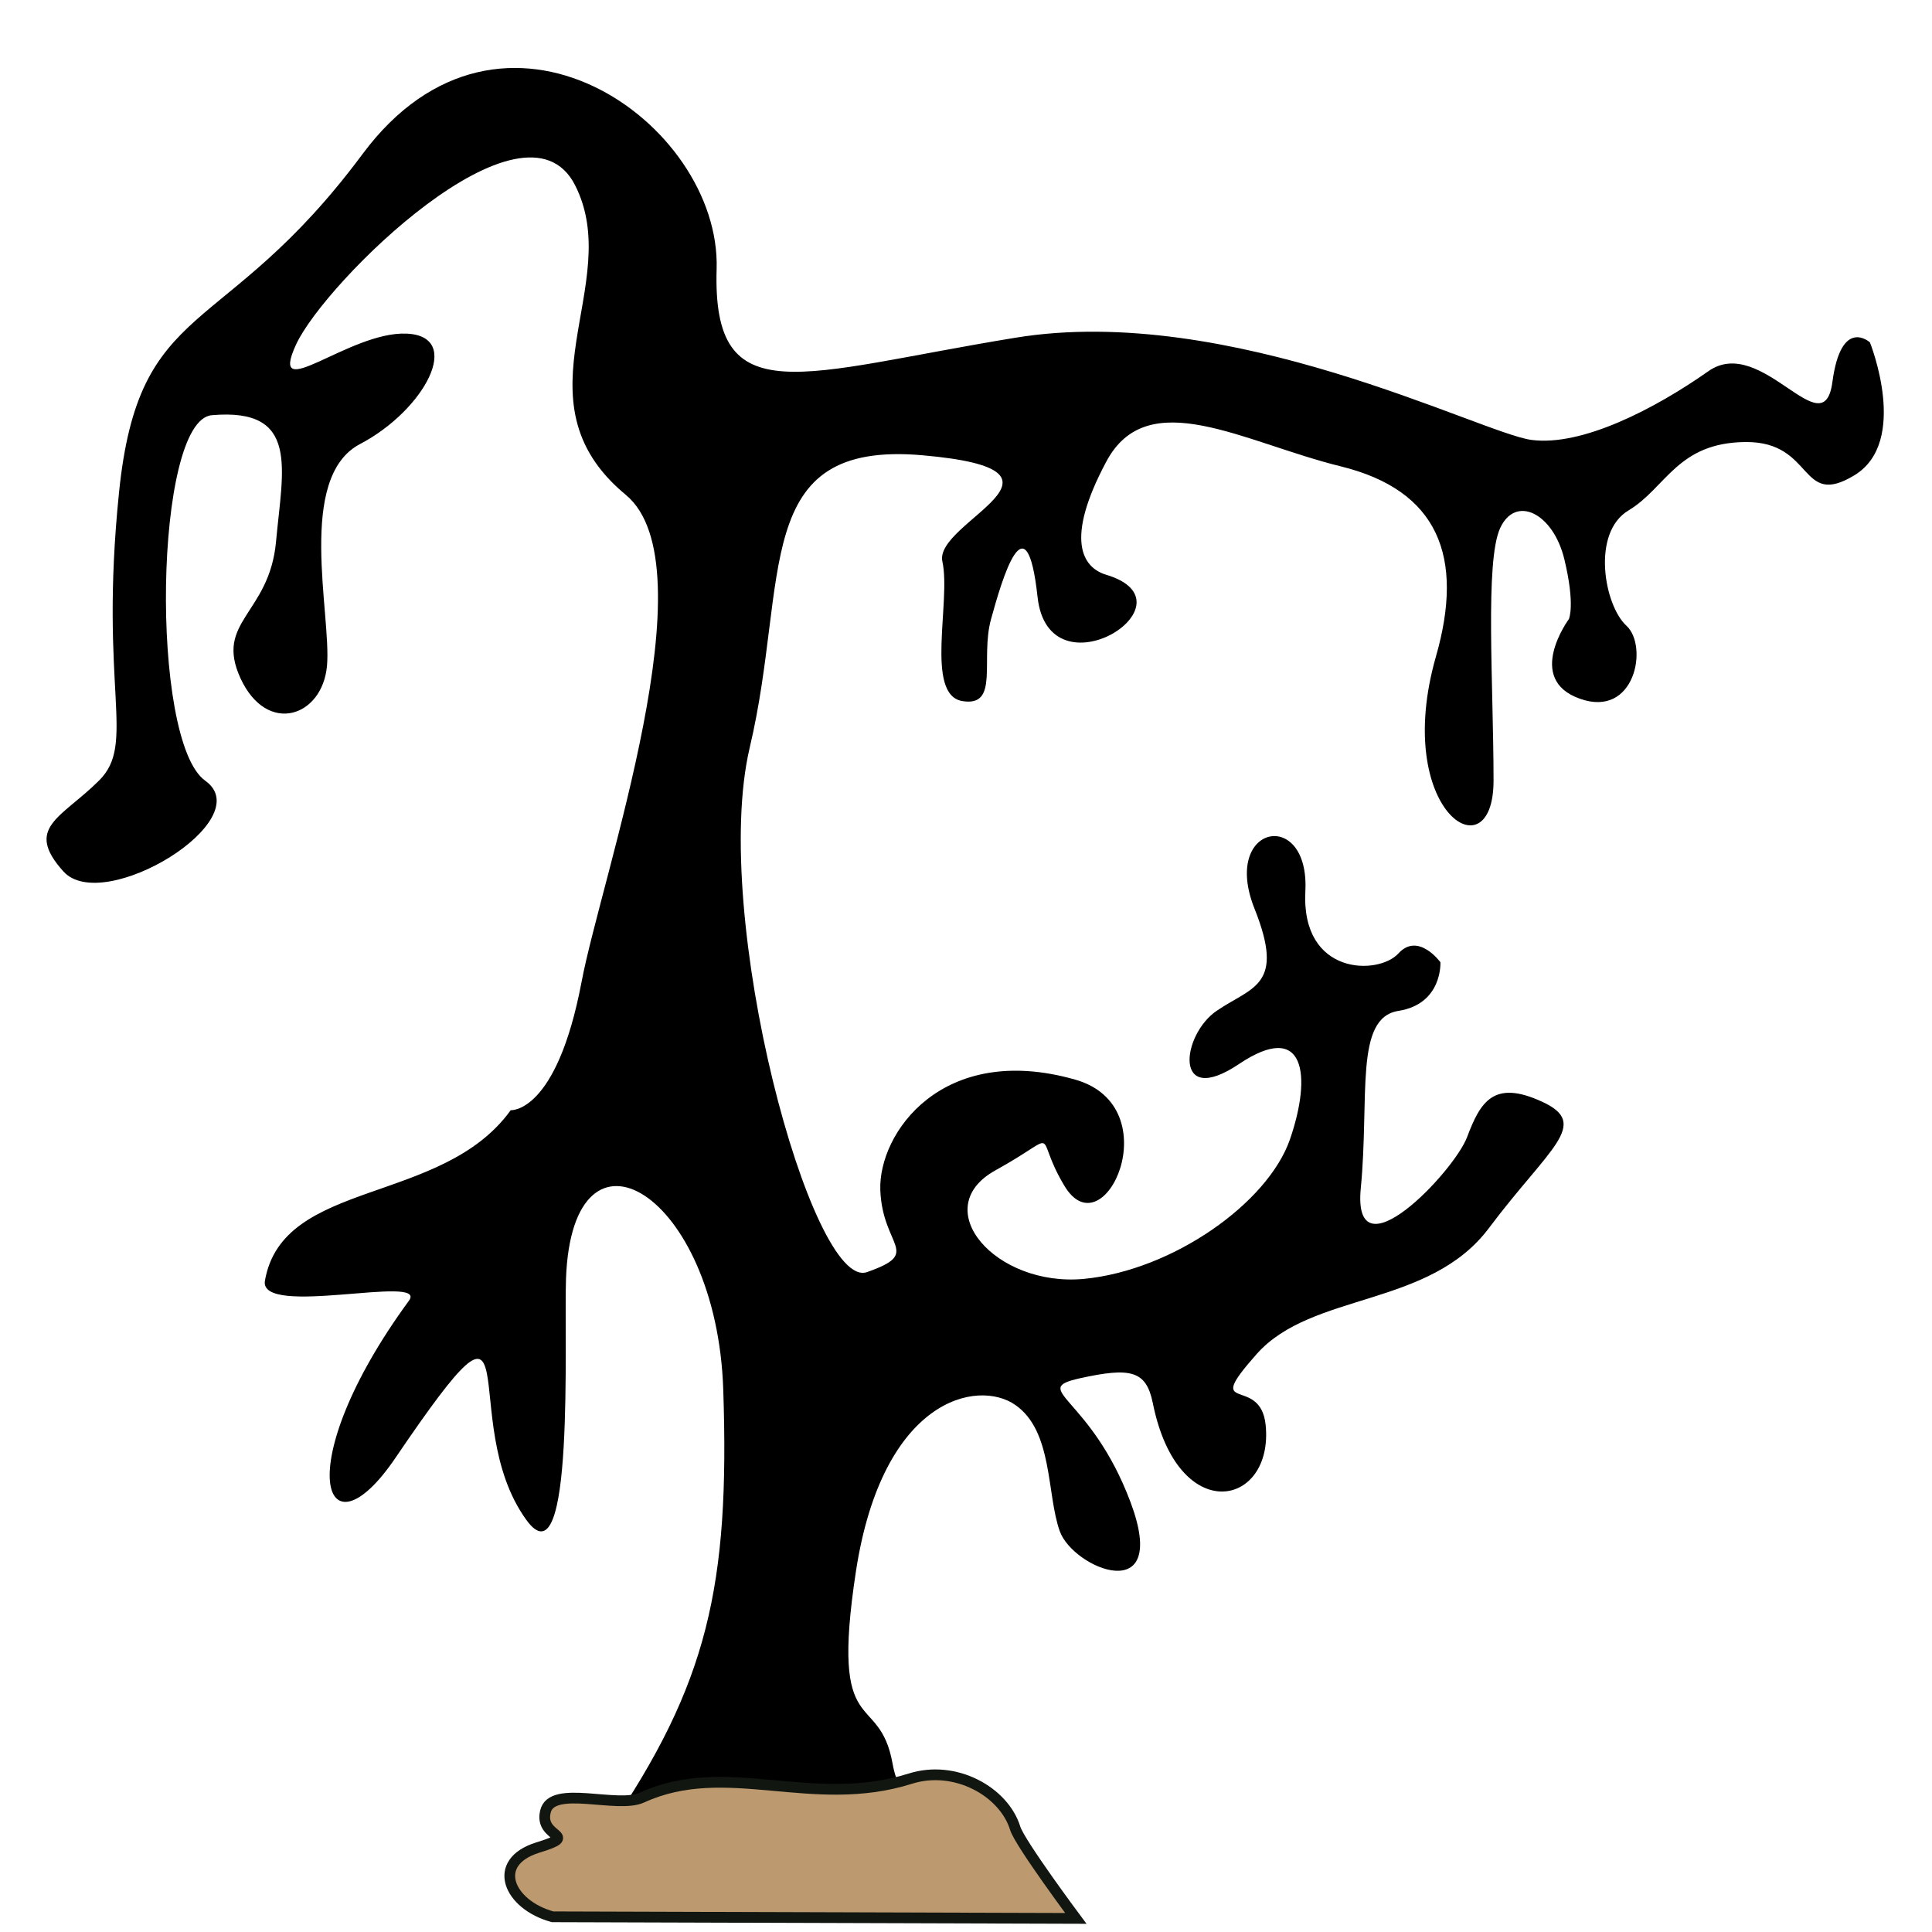
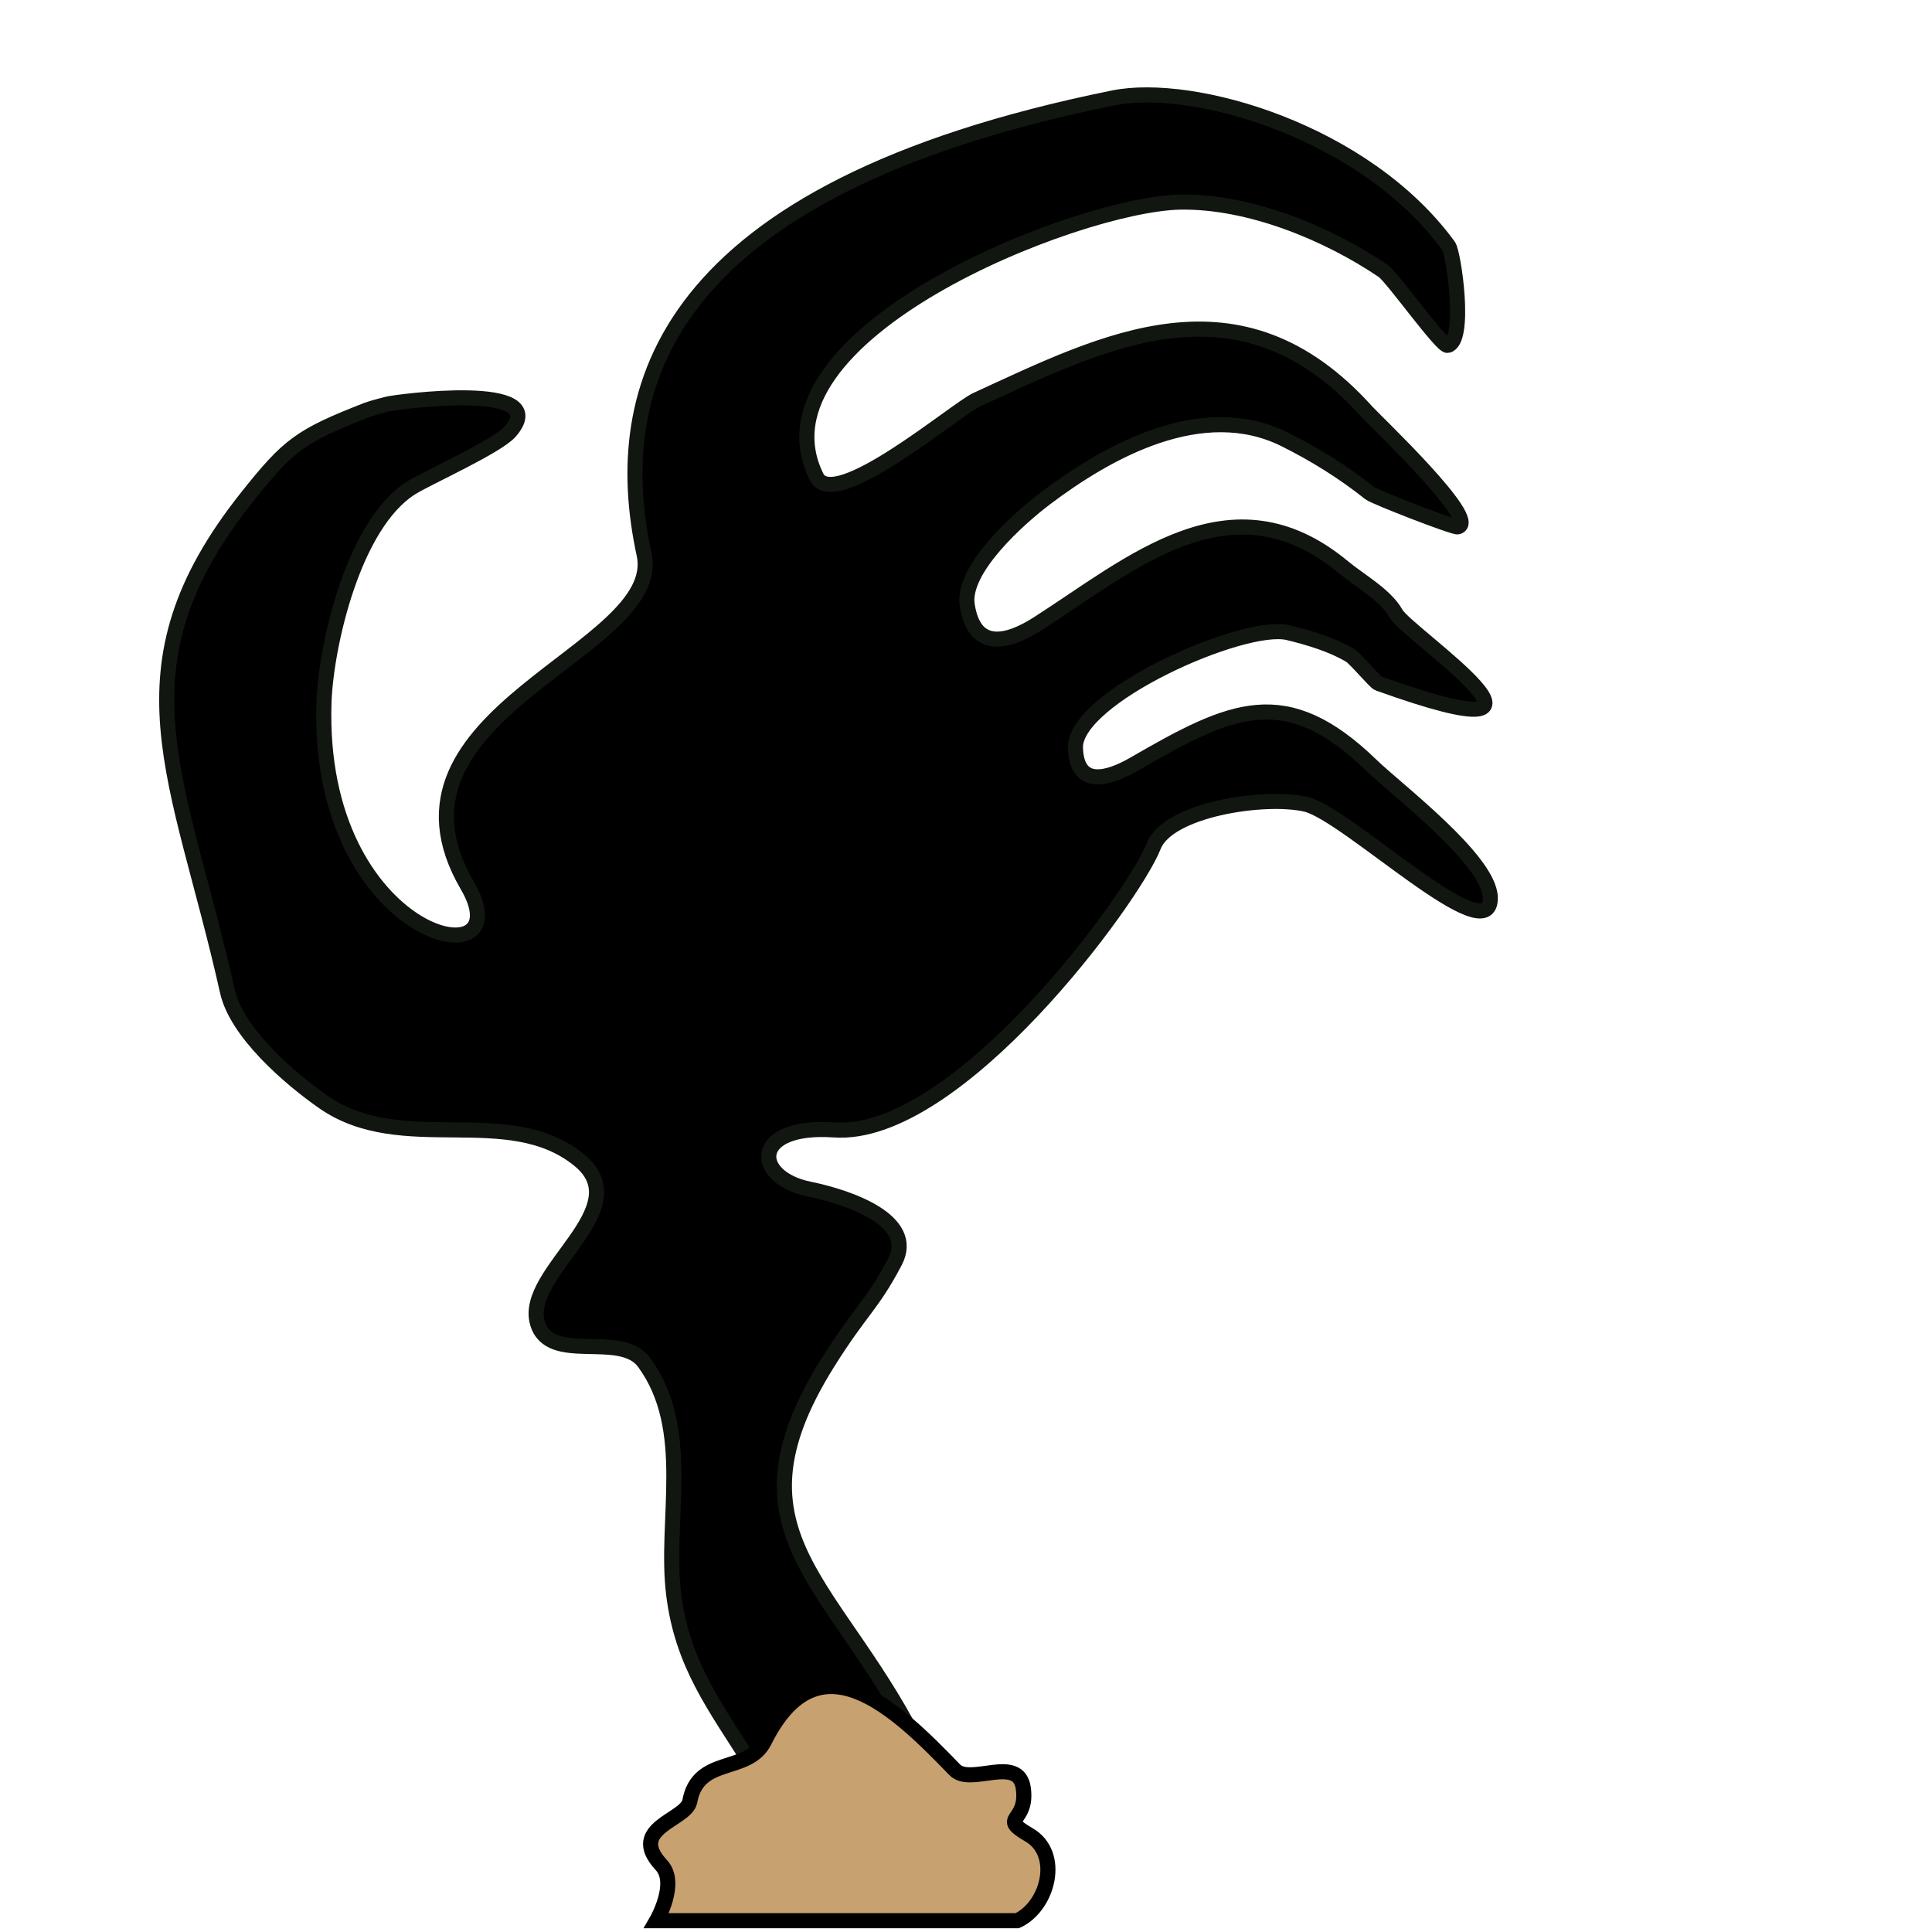
- <svg xmlns="http://www.w3.org/2000/svg" version="1.2" viewBox="0 0 1080 1080">
-   <path d="m339.9 1023c0 0-25.9 18.7-13.6 33.4 12.4 14.7 53.2 7.4 53.2 7.4 0 0 57-30.7 78-28.4 21 2.3 17.3 33.6 63.1 23.5 45.8-10.1-14.2-30.5-21.6-72.8-7.5-42.2-35.3-11.2-20.5-107.9 14.9-96.7 68.1-107.5 89.1-92.8 21.1 14.7 17.4 49.7 24.8 70.5 7.4 20.9 61.9 43.5 39.6-16.1-22.3-59.5-56.9-62.9-28.5-69.3 28.5-6.3 37.2-4.4 40.9 13.7 14 69.9 67.8 58.2 63.1 12.3-3-28.5-35.9-4.7-5-39.6 30.9-34.8 96.5-25.8 129.9-70.5 33.5-44.7 57-58 29.7-70.5-27.2-12.6-34.6 0.1-42 19.8-7.5 19.6-64.4 79.3-59.4 28.4 4.9-50.9-3.7-95.1 21-99 24.8-3.9 23.5-27.2 23.5-27.2 0 0-12.4-17.1-23.5-4.9-11.1 12.2-54.4 12.5-52-34.7 2.5-47.2-47.3-37.5-28.4 9.7 17.3 43.3-1.3 43.5-21.1 57-19.8 13.4-24.7 54.7 12.4 29.8 37.1-24.9 40.8 6.4 28.5 42.1-12.4 35.7-65.6 73.2-115.1 78-49.5 4.7-87.9-39.5-49.5-60.7 38.4-21.2 20.3-21.8 38.4 8.5 22.2 37.5 59.4-44.1 6.1-59.2-74.2-21.1-110.1 29.9-108.9 61.9 1.3 32 23.6 34.8-7.4 45.7-30.9 11-87.8-199-65.6-293.2 22.3-94.3 0-171.9 96.6-163.4 96.5 8.5 6.1 37.3 11.1 59.4 4.9 22.1-9.9 74.4 11.1 78 21.1 3.5 9.9-23.4 16.1-45.8 6.2-22.5 19.8-69.1 26-12.4 6.2 56.8 90.6 3.3 38.4-12.4-13.1-3.9-23.5-19.2 0-63.2 23.2-43.7 76.7-10.8 131.1 2.6 54.5 13.4 69.2 50.5 53.2 106.3-24.7 86.4 32.2 122.8 32.2 69.4 0-53.4-4.9-122.5 3.7-141.2 8.7-18.8 29.7-8.3 35.9 17.5 6.2 25.8 2.5 33.4 2.5 33.4 0 0-24.8 33.6 6.2 44.5 30.9 11 38.3-29.5 26-40.8-12.4-11.3-19.8-52 1.2-64.5 21-12.6 27.2-38 65.6-38.2 38.4-0.2 29.7 37.3 60.6 18.6 31-18.8 8.7-74.3 8.7-74.3 0 0-16.1-14.7-21 22.3-5 36.9-39.6-27.1-69.3-6.2-29.7 20.9-70.6 42.2-99 38.4-28.5-3.9-168.3-76.8-288.4-57.1-120 19.6-169.5 43.4-167-38.4 2.5-81.8-120.1-169.2-198-64.2-78 105-125 79.4-136.1 189.4-11.2 109.9 9.9 140-11.2 160.8-21 20.9-42 26.2-19.8 50.8 22.3 24.5 109.8-29 79.2-50.8-31.1-22.2-28.5-201.5 3.7-204.3 49.3-4.3 39.6 30 35.9 70.7-3.7 40.6-34.6 44.5-19.8 76.5 14.9 32 45.8 21.4 48.3-7.2 2.5-28.7-17.3-105.2 18.5-123.9 35.9-18.8 58.2-60.3 26-61.7-32.1-1.4-77.9 41-61.8 6.1 16-34.8 127.4-144.7 155.9-89.2 28.4 55.5-35.9 120 28.4 173.2 47.9 39.6-13.6 213.4-24.7 272.3-14 73.8-39.6 71.7-39.6 71.7-38.4 53.3-127.4 38.2-137.4 95.3-3.6 21 91.6-4 80.5 11.2-67.7 92.5-47.6 147-7.5 87.8 79.1-116.5 32.6-21.3 73.1 34.7 27.3 37.8 21-101.5 22.2-134.9 3.6-96.3 84.2-47.9 87.9 62 3.7 110-8.7 164.6-64.4 246.3z" />
-   <path d="m601.4 1072.4l-292.5-0.9c-24.5-6.7-34.9-30.4-8.3-38.7 24.5-7.5 0.6-5 4.3-20.1 3.5-15.4 40.3-1.4 54.1-7.9 47-21.5 94.9 6.8 149.8-10.5 25.1-8 52.4 7.2 58.7 27.7 2.6 8.4 33.9 50.4 33.9 50.4z" style="fill:#bc996e;stroke:#111611;stroke-miterlimit:100;stroke-width:6" />
+ <svg xmlns="http://www.w3.org/2000/svg" version="1.2" viewBox="0 0 256 256">
+   <path id="Layer 3" d="m128.6 244.66c-3.2-3.15-4.42-8.15-6.31-12.09-10.91-22.82-27.08-28.86-12.63-51.96 4.45-7.11 5.81-7.51 8.92-13.41 2.88-5.43-5.94-8.53-11.36-9.64-7.56-1.55-7.69-8.62 3.32-7.84 16.25 1.13 39.6-30.64 42.33-37.61 1.91-4.88 14.74-6.8 20.17-5.54 5.47 1.28 24.64 19.88 24.43 12.34-0.14-5-12.46-14.3-15.72-17.47-11.41-11.07-18.56-7.65-31.47-0.19-3.52 2.03-7.62 3.16-7.78-2.16-0.19-6.7 22.26-16.69 28.19-15.26 2.7 0.65 5.89 1.61 8.19 3 0.75 0.45 3.32 3.57 3.76 3.72 29.53 10.61 3.82-6.57 2.35-9.22-1.39-2.5-4.77-4.34-6.97-6.16-14.85-12.36-28.15-0.43-40.47 7.45-4.24 2.72-8.47 3.54-9.39-2.45-0.73-4.8 7-11.59 10.33-14.11 8.29-6.27 20.84-13.3 31.8-7.81 4.02 2.01 7.71 4.31 11.22 7.1 0.63 0.5 11.15 4.6 11.66 4.46 3.05-0.8-10.89-13.96-12.09-15.29-16.81-18.7-34.72-9.33-51.69-1.54-2.76 1.27-18.85 14.99-21.2 10.2-9.26-18.83 34.51-36.14 48.16-36.4 9.12-0.17 19.51 4.09 26.92 9.11 1.19 0.8 7.77 10.06 8.55 9.88 2.51-0.58 0.8-12.25 0.12-13.18-11.07-15.19-33.83-21.76-44.41-19.62-60.04 12.16-66.92 38.6-62.18 60.49 2.79 12.94-36.82 20.95-23.43 43.87 7.68 13.15-20.06 7.31-18.99-24.31 0.25-7.32 3.86-23.69 11.68-28.45 2.32-1.41 11.24-5.41 12.96-7.36 5.94-6.77-15.13-3.96-16.22-3.67-0.73 0.2-1.46 0.37-2.18 0.6q-0.32 0.1-0.62 0.21c-8.79 3.44-10.32 4.6-15.85 11.56-18.05 22.72-8.97 36.82-2.56 65.46 1.21 5.43 8.14 11.46 12.73 14.66 10.43 7.26 24.47 0.01 33.87 7.68 7.97 6.5-7.47 14.84-5.53 21.57 1.61 5.63 11.02 0.95 14.16 5.27 6.48 8.9 2.68 20.81 3.89 30.66 1.15 9.37 5.47 14.86 10.41 22.73 0.88 1.41 6.2 12.03 8.06 12.33" style="fill:currentColor;stroke:#111611;stroke-linecap:round;stroke-linejoin:round;stroke-width:2" />
+   <path d="m87 254.5h47.8c4.1-1.9 5.9-8.9 1.5-11.4-4.1-2.4-0.1-1.5-0.7-6.1-0.6-4.6-7-0.3-9.1-2.5-8-8.3-18.1-18-25.2-3.8-2.2 4.4-8.8 1.9-9.9 8-0.5 2.5-8.3 3.5-3.8 8.4 2.3 2.4-0.6 7.4-0.6 7.4z" style="fill:#c8a170;stroke:#000000;stroke-miterlimit:100;stroke-width:2" />
</svg>
